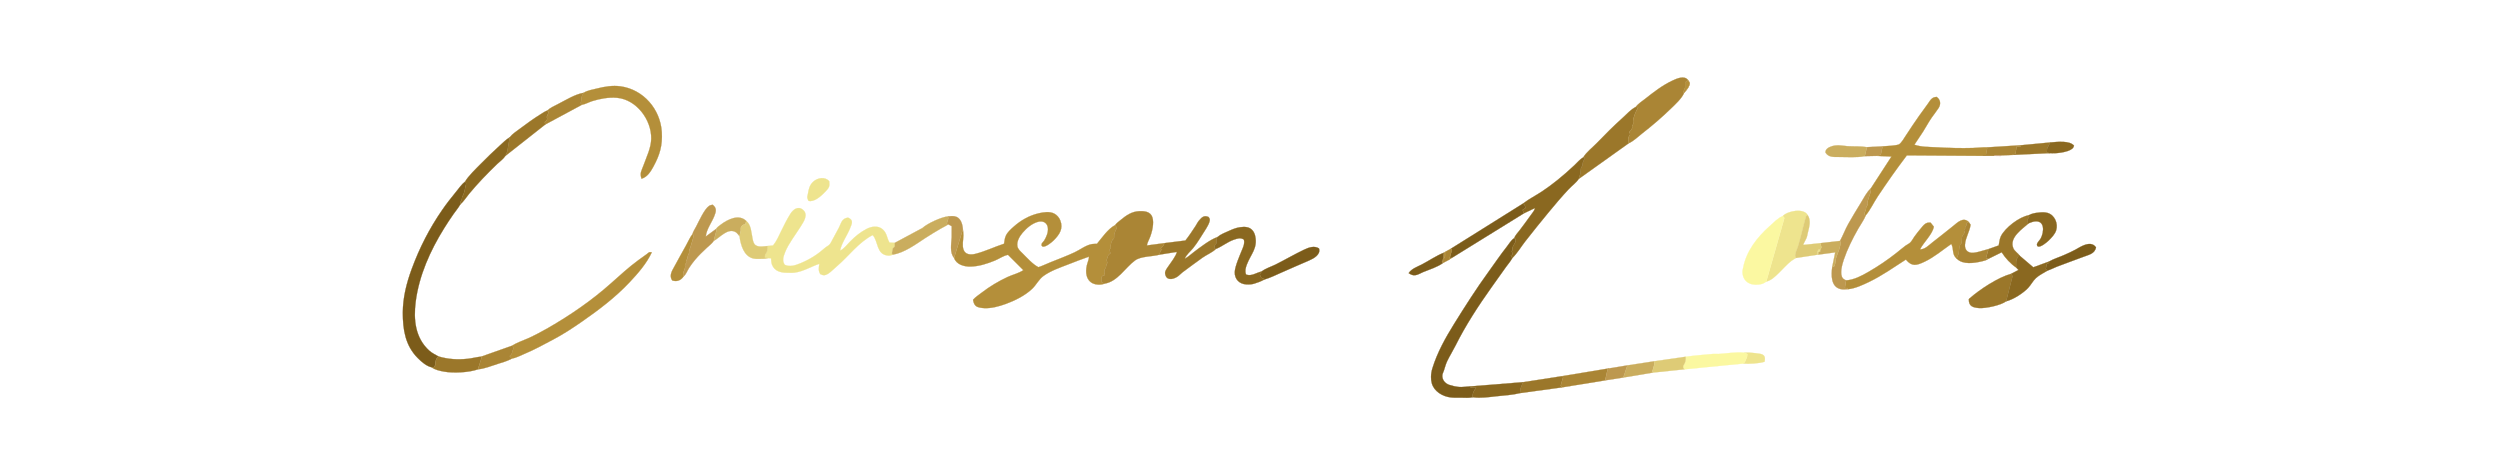
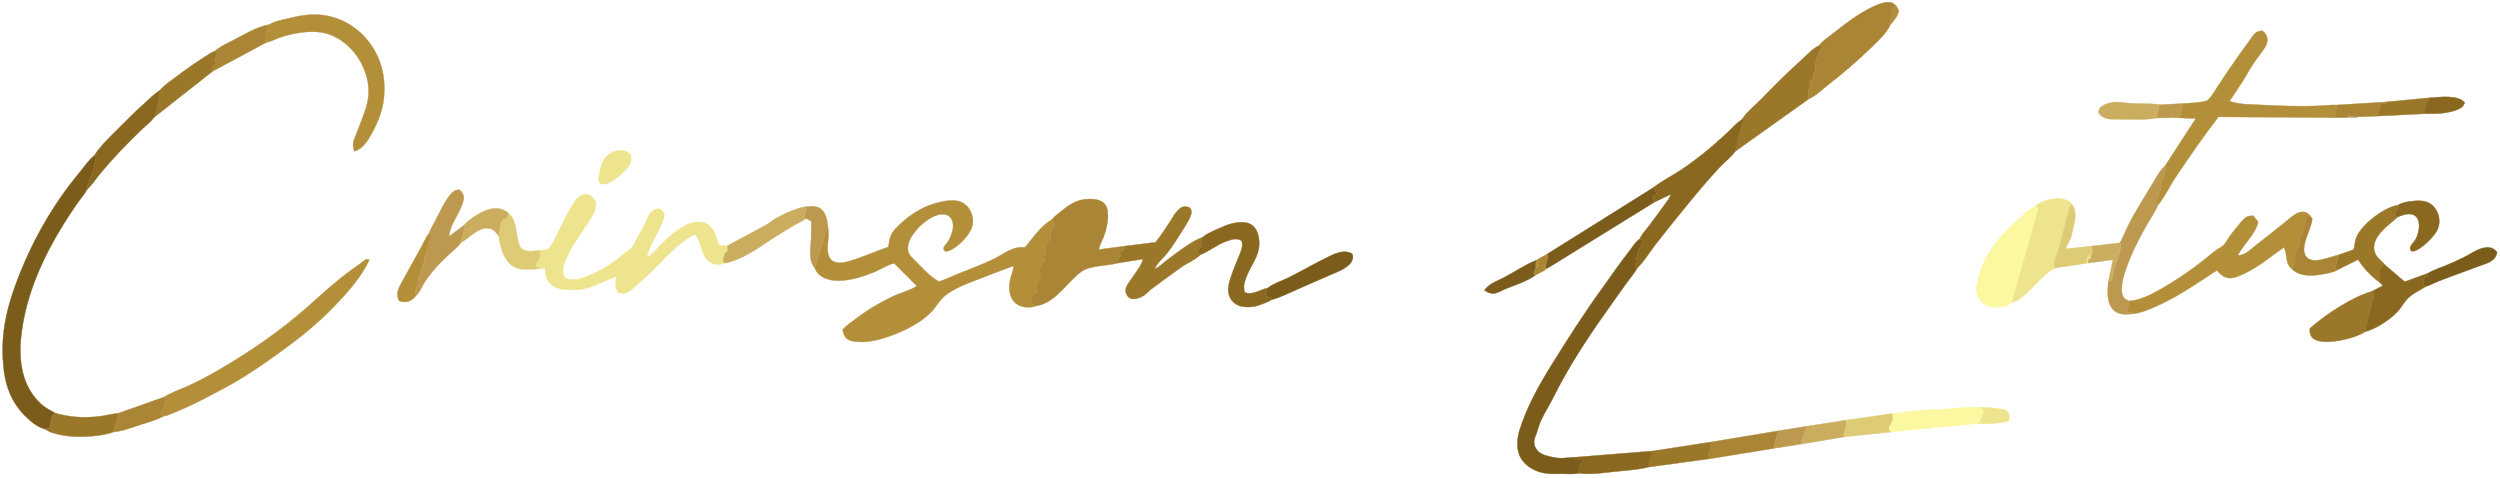
- <svg xmlns="http://www.w3.org/2000/svg" viewBox="0 0 2531 474" width="2531" height="474">
+ <svg xmlns="http://www.w3.org/2000/svg" viewBox="406 77 1718 328" width="1718" height="328">
  <path d="M1708.91 80.98C1709.29 81.58 1709.67 82.17 1710.05 82.77C1710.27 83.18 1710.49 83.59 1710.71 84C1710.71 84.33 1710.71 84.67 1710.72 85C1710.47 85.67 1710.23 86.33 1709.98 87C1709.64 87.68 1709.29 88.36 1708.95 89.04C1708.67 89.4 1708.4 89.75 1708.13 90.11C1707.71 90.68 1707.29 91.26 1706.87 91.84C1706.56 92.2 1706.24 92.56 1705.93 92.92C1705.61 93.31 1705.29 93.69 1704.97 94.08C1704.64 93.89 1704.32 93.69 1704 93.5C1704.67 91.83 1705.33 90.17 1706 88.5C1706 86.83 1706 85.17 1706 83.5C1706.97 82.66 1707.94 81.82 1708.91 80.98ZM589.05 106.12C588.62 105.58 588.18 105.04 587.75 104.5C588.9 102.14 588.33 99.28 589.29 96.75C589.64 95.82 590.48 94.79 590.93 93.95C594.64 91.48 599.86 90.77 604.23 89.65C612.08 87.65 620.15 86.29 628.3 87.42C651.4 90.6 668.54 110.63 669.97 133.5C670.83 147.28 667.96 156.9 661.4 168.87C658.61 173.95 655.27 179.25 649.5 180.95C647.44 174.9 649.6 172.78 651.59 167.18C654.67 158.53 659.11 149.85 659.31 140.5C659.73 121.42 644.4 100.65 624.5 98.99C616.28 98.31 607.58 99.88 599.73 102.31C596.09 103.44 592.78 105.45 589.05 106.12ZM2012 149.17C2011.5 151.78 2011 154.39 2010.5 157C2009.5 157 2008.5 157 2007.5 157C2007.33 157.27 2007.17 157.54 2007 157.81C1981.5 157.64 1956 157.47 1930.5 157.3C1920.21 170.77 1910.58 184.6 1901.16 198.69C1897 204.9 1893.73 212.17 1889 217.88C1887.32 217.16 1887.77 217.54 1887.5 215.95C1887.9 214.74 1888.65 213.53 1888.99 212.33C1889.23 211.49 1889.11 210.56 1889.4 209.75C1889.71 208.86 1890.48 208.35 1890.67 207.4C1890.81 206.76 1890.37 206.14 1890.44 205.5C1890.59 204.26 1891.17 202.86 1891.47 201.65C1892.08 199.11 1893.96 194.92 1894.2 192.52C1894.26 191.97 1893.91 191.45 1893.91 190.89C1900.91 180.1 1907.92 169.3 1914.93 158.5C1909.93 158.28 1904.94 158.06 1899.95 157.83C1901.35 157.39 1902.75 156.94 1904.14 156.5C1904.74 153.72 1905.33 150.94 1905.92 148.16C1909.12 147.96 1920.26 147.43 1922.56 146.15C1924.9 144.86 1928.03 139.45 1929.57 137.09C1933.89 130.44 1938.32 123.82 1942.88 117.33C1945.74 113.24 1948.65 109.21 1951.66 105.21C1953.06 103.35 1954.22 101.04 1956.1 99.6C1957.54 98.49 1958.79 98.36 1960.5 98.06C1964.47 100.47 1965.21 105.3 1962.69 109.25C1960.52 112.65 1957.89 115.81 1955.59 119.13C1952.42 123.7 1949.86 128.66 1946.87 133.34C1944.02 137.77 1941.01 142.08 1938.13 146.5C1945.18 148.98 1953.08 148.71 1960.5 149.13C1972.8 149.83 1985.16 150.17 1997.5 149.82C2002.36 149.68 2007.14 148.95 2012 149.17ZM1128.92 227.9C1129.53 228.77 1130.14 229.63 1130.75 230.5C1129.75 232.76 1128.53 235.09 1128.05 237.53C1127.81 238.74 1128.19 240.22 1127.77 241.36C1127.49 242.11 1126.71 242.16 1126.31 242.8C1125.43 244.22 1124.54 247.04 1124.38 248.7C1124.31 249.34 1124.72 249.92 1124.61 250.55C1124.42 251.59 1123.38 252.11 1123.44 253.25C1123.48 254.14 1124.05 255.61 1124.25 256.5C1122.03 257.97 1121.67 258.88 1120.97 261.41C1120.77 262.12 1120.36 262.54 1120.39 263.3C1120.44 264.44 1121.17 265.02 1121 266.31C1120.93 266.83 1120.44 267.2 1120.27 267.69C1119.87 268.8 1119.92 269.98 1119.49 271.08C1119.23 271.72 1118.59 272.07 1118.36 272.75C1117.7 274.73 1118.07 276.61 1118.63 278.5C1113.91 279.46 1115.47 281.22 1115 285.5C1116.06 286.06 1117.12 286.61 1118.18 287.17C1116.17 288.05 1113.89 288.26 1111.5 288.12C1109.74 288.02 1108.14 287.71 1106.55 286.97C1099.4 283.62 1098.81 275.63 1100.3 268.74C1100.97 265.65 1102.45 262.91 1102.5 259.8C1095.37 262.22 1088.31 265.03 1081.29 267.75C1072.84 271.03 1064.19 273.92 1056.7 279.18C1051.65 282.73 1049.31 288.28 1044.92 292.44C1037.68 299.3 1027.56 304.31 1018.26 307.7C1011.66 310.11 1003.54 312.34 996.5 311.94C993.85 311.79 989.89 311.44 987.85 309.64C986.03 308.04 985.55 305.72 985.11 303.5C987.58 300.66 990.83 298.63 993.8 296.33C1001.86 290.11 1010.74 284.78 1019.96 280.48C1025.13 278.06 1031.42 276.69 1036.05 273.5C1030.87 268.33 1025.68 263.15 1020.5 257.98C1015.77 258.85 1011.76 261.92 1007.28 263.76C999.34 267.01 991.16 269.66 982.5 269.87C975.99 270.02 968.17 267.8 965.91 261.09C968.89 251.42 971.87 241.75 974.85 232.08C975.08 234.21 975.39 236.34 975.34 238.5C975.22 243.09 973.86 248.55 975.54 252.97C977.47 258.06 983.07 258.13 987.49 257.01C997.53 254.48 1006.69 249.95 1016.5 246.76C1016.94 244.03 1017.14 241.34 1018.29 238.76C1019.93 235.08 1023.18 232.24 1026.13 229.6C1033.42 223.09 1041.93 218.19 1051.5 215.97C1056.35 214.85 1062.64 213.83 1067.27 216.23C1070.1 217.71 1072.24 220.21 1073.42 223.16C1076.73 231.47 1072.54 237.52 1066.8 243.31C1064.78 245.35 1058.72 250.31 1055.74 249.64C1055.14 249.51 1054.92 248.95 1054.5 248.6C1054.61 248.07 1054.37 247.49 1054.54 246.98C1054.93 245.84 1056.42 244.67 1057.09 243.61C1059.39 239.94 1061.48 234.95 1060.86 230.54C1060.12 225.32 1055.82 223.28 1051.05 224.51C1044.84 226.12 1039.28 230.91 1035.21 235.72C1032.13 239.36 1029.08 244.51 1030.04 249.46C1030.6 252.33 1033.12 254.45 1035.1 256.39C1039.75 260.98 1045.55 267.63 1051.31 270.5C1055.37 269.16 1059.25 267.27 1063.21 265.66C1071.49 262.3 1079.84 259.25 1087.95 255.45C1093.51 252.86 1099.42 248.11 1105.54 247.11C1107.15 246.84 1108.88 246.95 1110.5 246.9C1115.8 240.56 1121.55 231.86 1128.92 227.9ZM1993.2 224.79C1992.63 225.09 1991.65 225.28 1991.25 225.83C1990.73 226.55 1990.97 227.5 1990.67 228.28C1990.36 229.07 1989.63 229.68 1989.45 230.5C1989.37 230.87 1989.71 231.03 1989.53 231.42C1989.3 231.95 1988.52 232.19 1988.41 232.73C1988.21 233.68 1989.02 234.39 1988.81 235.39C1988.49 236.93 1986.75 238.06 1986.38 239.75C1985.91 241.83 1986.46 244.36 1985.69 246.36C1985.42 247.07 1984.64 247.14 1984.38 247.8C1983.43 250.15 1983.44 254 1982.94 256.47C1982.54 258.44 1981.44 259.73 1981.11 261.93C1975.78 257.67 1978.35 252.18 1975.5 246.96C1966.73 253.05 1958.16 260.38 1948.48 264.95C1940.42 268.75 1935.69 270.28 1929.5 262.79C1917.12 270.73 1905.34 279.13 1892.01 285.52C1885.46 288.65 1878.28 292.04 1871 292.77C1870.83 292.38 1870.67 291.98 1870.5 291.58C1869.58 291.56 1868.65 291.53 1867.73 291.5C1868.14 288.96 1868.55 286.42 1868.96 283.88C1877.15 283.28 1884.69 279.26 1891.7 275.21C1901.48 269.57 1910.86 263.24 1919.73 256.25C1922.9 253.75 1925.98 251.09 1929.22 248.69C1930.74 247.57 1932.67 246.82 1934.01 245.48C1935.61 243.87 1936.78 241.51 1938.09 239.64C1940.26 236.52 1942.7 233.61 1945.13 230.69C1946.75 228.74 1948.54 226.37 1951.09 225.6C1952.25 225.25 1953.3 225.36 1954.5 225.33C1955.6 226.72 1956.71 228.11 1957.81 229.5C1956.39 237.35 1947.6 245.07 1943.8 252.5C1948.9 252.41 1952.27 248.66 1956.13 245.62C1963.21 240.04 1970.33 234.54 1977.32 228.85C1981.72 225.27 1987.61 219.29 1993.2 224.79ZM700.97 237.14C701.43 237.59 701.88 238.05 702.33 238.5C701.47 242.51 700.05 246.48 698.94 250.42C698.58 251.67 697.85 252.79 697.62 254.1C697.49 254.84 697.83 255.57 697.64 256.3C697.46 257.01 696.85 257.43 696.62 258.1C696.16 259.39 696.22 260.89 695.65 262.25C695.33 263.01 694.71 263.71 694.53 264.52C694.39 265.13 694.8 265.74 694.59 266.4C694.39 267.06 693.7 267.21 693.53 267.79C693.29 268.58 693.73 269.47 693.63 270.29C693.21 273.74 690.49 276.66 691.98 279.97C689.26 283.91 685.05 285.56 680.5 283.86C677.37 279.09 680.11 274.53 682.6 270.11C686.57 263.04 690.3 255.83 694.35 248.82C696.6 244.94 698.24 240.7 700.97 237.14ZM1469.95 253C1469.77 253.68 1469.6 254.35 1469.42 255.03C1469.6 254.35 1469.77 253.68 1469.95 253ZM518.03 363.12C517.36 362.25 516.68 361.37 516 360.5C517.84 358.78 518.41 357.97 518.75 355.5C519.88 353.22 520.11 352.11 518.83 349.85C522.08 347.35 530.06 344.55 534.23 342.69C541.37 339.5 548.52 335.7 555.3 331.79C577.66 318.87 599.11 304.16 618.41 286.95C627.43 278.92 636.34 270.72 646.07 263.55C648.95 261.42 651.83 259.34 654.76 257.29C655.58 256.71 656.77 255.41 657.78 255.26C658.47 255.15 659.16 255.52 659.86 255.5C654.59 266.84 645.84 276.79 637.34 285.82C622.96 301.1 606.31 313.68 589.14 325.61C579.81 332.09 570.24 338.38 560.19 343.68C550.48 348.8 540.94 354.12 530.77 358.34C526.6 360.07 522.47 362.35 518.03 363.12ZM1463.08 255C1463.06 256.5 1463.03 258 1463 259.5C1462.67 260.17 1462.33 260.83 1462 261.5C1461.65 261.68 1461.29 261.85 1460.94 262.03C1461.16 259.99 1461.37 257.95 1461.59 255.91C1462.09 255.61 1462.59 255.31 1463.08 255ZM1469.13 256C1468.91 256.74 1468.7 257.48 1468.48 258.22C1468.7 257.48 1468.91 256.74 1469.13 256ZM1468.07 260C1468.11 260.39 1468.14 260.78 1468.17 261.17C1468.19 261.48 1468.22 261.79 1468.24 262.09C1467.84 262.39 1467.44 262.69 1467.03 262.99C1467.02 262.16 1467.01 261.33 1467 260.5C1467.36 260.33 1467.72 260.17 1468.07 260ZM1460.94 262.03C1460.96 262.85 1460.98 263.68 1461 264.5C1460.59 264.67 1460.18 264.83 1459.77 265C1460.16 264.01 1460.55 263.02 1460.94 262.03Z" fill="#b48f3a" fill-rule="evenodd" stroke="#b48f3a" stroke-width="0.25" stroke-linejoin="round" />
  <path d="M470.93 183.81C471.12 184.17 471.6 184.34 471.74 184.73C472.21 186.12 471.51 187.33 471.26 188.65C470.74 191.5 470.27 194.1 469.27 196.81C468.92 197.77 468.18 198.6 467.87 199.56C467.61 200.37 467.74 201.41 467.44 202.16C466.37 204.77 465.8 203.4 466 206.95C464.06 210.39 461.43 213.44 459.15 216.69C455.85 221.39 452.65 226.25 449.62 231.13C435.52 253.83 424.26 278.86 420.83 305.49C418.53 323.44 420.3 342.04 434.54 354.95C437.32 357.48 440.65 358.93 443.84 360.81C441.19 363.24 440.7 365.98 440.74 369.5C440.33 370.18 439.91 370.87 439.5 371.55C438.69 371.65 437.87 371.75 437.06 371.85C431.83 370.79 426.72 366.29 422.98 362.54C410.29 349.82 407.8 333.75 407.82 316.5C407.85 301.3 411.59 286.54 416.82 272.35C424.7 250.91 434.82 231.12 447.84 212.32C452.18 206.05 456.85 200.11 461.68 194.22C464.56 190.7 467.34 186.57 470.93 183.81ZM1542 206.02C1542.5 206.51 1543 207.01 1543.5 207.5C1543.83 208.5 1544.17 209.5 1544.5 210.5C1543.5 211.17 1542.5 211.83 1541.5 212.5C1541.9 213.68 1542.3 214.85 1542.7 216.03C1518.44 231.04 1494.18 246.04 1469.92 261.05C1469.34 261.09 1468.75 261.13 1468.17 261.17C1468.14 260.78 1468.11 260.39 1468.07 260C1468.21 259.41 1468.34 258.81 1468.48 258.22C1468.7 257.48 1468.91 256.74 1469.13 256C1469.23 255.68 1469.32 255.35 1469.42 255.03C1469.6 254.35 1469.77 253.68 1469.95 253C1469.63 252.58 1469.31 252.15 1468.99 251.73C1493.33 236.49 1517.66 221.25 1542 206.02ZM1532.92 241.15C1534.57 241.98 1534.16 241.76 1534.5 243.5C1534.04 246.81 1531.77 248.06 1531.13 251.5C1531.06 251.84 1531.43 252.15 1531.4 252.5C1531.35 253.24 1530.55 253.76 1530.5 254.5C1530.46 255.28 1531.72 256.76 1531.4 257.44C1531.1 258.1 1530.13 258.15 1529.5 258.5C1530.01 259.43 1530.53 260.35 1531.04 261.28C1529.34 264.5 1526.86 267.29 1524.71 270.23C1519.78 276.99 1514.98 283.86 1510.14 290.68C1496.7 309.61 1483.87 329.2 1473.49 350C1470.86 355.28 1467.66 360.3 1465.11 365.62C1463.64 368.69 1462.84 372.08 1461.75 375.29C1461.28 376.67 1460.43 378.17 1460.27 379.64C1459.73 384.62 1463.17 388.38 1467.64 389.8C1470.47 390.69 1473.6 391.4 1476.55 391.73C1480.39 392.16 1484.18 391.3 1488 391.22C1488.31 391.45 1488.37 391.96 1488.72 392.14C1490.29 392.91 1492.77 392.38 1494.5 392.5C1491.97 395.81 1490.67 397.85 1490.99 402.17C1487.35 403.03 1483.26 402.64 1479.5 402.61C1475.89 402.58 1472.08 402.78 1468.5 402.33C1460.42 401.34 1451.76 396.23 1449.55 387.95C1448.99 385.86 1448.74 383.66 1448.78 381.5C1448.82 378.51 1449.35 375.5 1450.23 372.65C1455.16 356.75 1463.5 341.81 1472.26 327.74C1483.34 309.94 1494.55 292.3 1506.89 275.33C1513.06 266.86 1518.88 258.09 1525.41 249.88C1527.71 246.99 1529.87 243.05 1532.92 241.15ZM2073 273.92C2072.39 273.45 2071.78 272.97 2071.17 272.5C2071.43 270.83 2071.7 269.17 2071.96 267.5C2072.81 267.03 2073.65 266.57 2074.5 266.1C2074.5 265.65 2074.5 265.21 2074.5 264.76C2079.37 261.9 2085.19 260.29 2090.4 257.89C2094.01 256.22 2097.77 254.66 2101.25 252.71C2104.04 251.15 2106.74 249.44 2109.73 248.27C2114.33 246.46 2119.09 246.06 2122.03 250.5C2120.59 256.95 2114.96 257.82 2109.48 259.92C2100.51 263.35 2091.43 266.46 2082.49 269.95C2079.29 271.2 2076.27 272.86 2073 273.92ZM1280 283C1279.83 282.53 1279.67 282.06 1279.5 281.58C1279.14 281.5 1278.79 281.79 1278.42 281.78C1276.43 281.74 1275.84 278.89 1275.5 277.5C1276.11 276.61 1276.73 275.73 1277.34 274.84C1280.65 271.98 1287.14 269.91 1291.32 267.84C1301.06 263 1310.45 257.44 1320.28 252.77C1325.03 250.51 1330.61 248.49 1335.34 251.5C1337.37 257.63 1330.15 261.63 1325.27 263.75C1315.75 267.89 1306.17 271.96 1296.7 276.21C1291.31 278.62 1285.66 281.37 1280 283ZM1461.59 255.91C1461.37 257.95 1461.16 259.99 1460.94 262.03C1460.55 263.02 1460.16 264.01 1459.77 265C1460.17 265.4 1460.56 265.8 1460.96 266.2C1455.2 270.42 1447.45 272.75 1440.84 275.44C1438.22 276.51 1435.33 278.44 1432.46 278.66C1429.93 278.86 1428.17 277.83 1426.13 276.5C1429.13 272.02 1434.6 270.21 1439.3 267.81C1446.39 264.18 1454.37 258.68 1461.59 255.91Z" fill="#7c5c1a" fill-rule="evenodd" stroke="#7c5c1a" stroke-width="0.25" stroke-linejoin="round" />
  <path d="M1656.07 108.3C1656.88 108.39 1657.69 108.48 1658.5 108.57C1656.11 112.95 1653.79 117.77 1653.3 122.86C1653.22 123.69 1653.62 124.48 1653.49 125.27C1653.34 126.19 1652.52 126.94 1652.31 127.85C1652.17 128.45 1652.52 129.01 1652.42 129.5C1652.07 131.15 1650.7 132.38 1649.57 133.5C1651.2 137.43 1649.49 136.07 1648.67 139.51C1648.24 141.34 1648.68 143.25 1648.95 145.02C1632.04 157.08 1615.14 169.13 1598.24 181.19C1598.64 179.29 1599.63 177.36 1600.06 175.39C1600.38 173.86 1600.12 172.28 1600.45 170.77C1600.71 169.56 1601.72 168.57 1602.06 167.39C1602.31 166.52 1602.18 165.63 1602.41 164.77C1602.84 163.11 1603.82 161.5 1604.5 159.94C1604 159.69 1603.51 159.44 1603.01 159.2C1605.92 154.18 1612.32 149.28 1616.48 144.98C1624.99 136.18 1633.64 127.45 1642.77 119.3C1646.84 115.67 1651.19 110.56 1656.07 108.3ZM553.99 111.95C554.48 112.46 554.97 112.98 555.47 113.5C554.81 115.14 554.16 116.79 553.5 118.43C554.56 120.52 553.51 122.47 551.5 123.57C551.67 124.4 551.83 125.23 552 126.06C538.53 136.67 525.07 147.28 511.6 157.89C512.25 156.43 512.89 154.96 513.54 153.5C514.37 148.67 515.2 143.84 516.03 139.02C518.72 135.5 523.08 132.8 526.63 130.11C533.34 125.05 540.12 120.18 547.24 115.72C549.45 114.34 551.56 112.84 553.99 111.95ZM2076 144.18C2075.5 144.92 2075 145.66 2074.5 146.4C2073.83 147.77 2073.15 149.13 2072.48 150.5C2072.4 151.83 2072.31 153.17 2072.23 154.5C2073.29 154.68 2074.34 154.86 2075.39 155.03C2062.62 155.65 2049.85 156.27 2037.08 156.88C2038.23 156.42 2039.38 155.96 2040.53 155.5C2040.87 153.17 2041.22 150.83 2041.57 148.5C2042.88 148.46 2044.19 148.43 2045.5 148.39C2045.67 147.94 2045.83 147.49 2046 147.04C2056 146.09 2066 145.14 2076 144.18ZM2053.95 217.91C2054.12 218.44 2054.29 218.97 2054.46 219.5C2053.78 220.5 2053.11 221.5 2052.43 222.5C2052.44 223.5 2052.45 224.5 2052.46 225.5C2052.94 225.67 2053.42 225.84 2053.9 226.01C2047.38 231.84 2033.84 240.49 2038.25 251.27C2039.51 254.33 2043.1 256.35 2044.95 259.06C2044.47 259.1 2043.98 259.15 2043.5 259.2C2043.01 260.45 2041.92 261.57 2041.54 262.8C2040.81 265.18 2041.32 268.4 2041.16 270.85C2035.48 267.03 2030.17 261.18 2026.5 255.4C2022.01 257.62 2017.51 259.84 2013.02 262.06C2012.19 261.87 2011.37 261.69 2010.54 261.5C2011.41 258.38 2012.28 255.26 2013.15 252.15C2016.59 250.93 2020.04 249.72 2023.48 248.5C2024.23 245.39 2024.25 242.19 2025.69 239.23C2029.95 230.49 2044.43 219.48 2053.95 217.91ZM1232.43 240.06C1232.11 240.87 1231.78 241.69 1231.46 242.5C1231.45 243.83 1231.44 245.17 1231.43 246.5C1229.7 248.31 1229.53 248.98 1229.43 251.5C1229.95 251.68 1230.46 251.85 1230.98 252.03C1227.33 255.66 1221.63 257.84 1217.35 260.91C1210.6 265.77 1203.85 270.68 1197.2 275.68C1195.33 277.09 1193.82 278.96 1191.83 280.21C1187.2 283.13 1180.58 284.28 1179.56 276.96C1179.21 274.47 1181.23 271.98 1182.53 270.04C1185.09 266.19 1190.69 259.28 1191.5 255C1185.67 255.93 1179.83 256.87 1174 257.8C1174.45 255.38 1174.46 253.89 1176.53 252.5C1175.87 252.17 1175.22 251.83 1174.57 251.5C1177.09 250.06 1177.84 248.74 1179 246.12C1186.03 245.25 1193.06 244.37 1200.09 243.5C1203.82 238.88 1207.08 233.78 1210.36 228.83C1211.59 226.98 1212.41 225.03 1213.86 223.33C1216.74 219.94 1218.94 217.66 1223.5 219.66C1223.93 220.39 1224.5 220.82 1224.71 221.68C1225.41 224.71 1221.55 230.73 1219.9 233.29C1215.96 239.37 1212.4 245.66 1207.82 251.3C1205.15 254.57 1200.72 258.09 1199.5 261.96C1202.67 260.28 1205.27 257.8 1208.14 255.61C1214.36 250.84 1225.27 242.43 1232.43 240.06ZM2036.16 277.17C2036.61 277.98 2037.05 278.79 2037.5 279.6C2035.33 288.08 2033.17 296.56 2031 305.04C2025.81 309.1 2010.11 312.4 2003.5 311.88C1997.29 311.38 1993 309.96 1993.27 303C1993.51 302.71 1993.74 302.41 1993.98 302.12C2004.45 292.91 2022.75 280.86 2036.16 277.17ZM443.84 360.81C453.61 363.77 463.33 364.29 473.5 363.23C478.11 362.75 482.59 361.45 487.16 361.04C487.25 361.52 487.34 362.01 487.43 362.5C486.24 366.3 485.05 370.11 483.85 373.91C474.86 377.19 458.81 377.92 449.46 376.2C445.36 375.45 440.25 374.43 437.06 371.85C437.87 371.75 438.69 371.65 439.5 371.55C439.91 370.87 440.33 370.18 440.74 369.5C440.7 365.98 441.19 363.24 443.84 360.81ZM1580.92 380.89C1581.47 381.1 1582.02 381.3 1582.57 381.5C1581.72 384.5 1580.87 387.5 1580.02 390.5C1580.44 391.07 1580.87 391.63 1581.29 392.2C1567.16 394.13 1553.02 396.05 1538.89 397.98C1539.03 396.49 1539.18 394.99 1539.32 393.5C1540.16 391.31 1541 389.11 1541.84 386.92C1554.86 384.91 1567.89 382.9 1580.92 380.89Z" fill="#9b772a" fill-rule="evenodd" stroke="#9b772a" stroke-width="0.25" stroke-linejoin="round" />
  <path d="M1708.91 80.98C1707.94 81.82 1706.97 82.66 1706 83.5C1706 85.17 1706 86.83 1706 88.5C1705.33 90.17 1704.67 91.83 1704 93.5C1704.32 93.69 1704.64 93.89 1704.97 94.08C1702.68 99.67 1695.91 105.77 1691.52 110.03C1682.39 118.91 1672.63 127.26 1662.58 135.07C1658.32 138.39 1653.88 142.88 1648.95 145.02C1648.68 143.25 1648.24 141.34 1648.67 139.51C1649.49 136.07 1651.2 137.43 1649.57 133.5C1650.7 132.38 1652.07 131.15 1652.42 129.5C1652.52 129.01 1652.17 128.45 1652.31 127.85C1652.52 126.94 1653.34 126.19 1653.49 125.27C1653.62 124.48 1653.22 123.69 1653.3 122.86C1653.79 117.77 1656.11 112.95 1658.5 108.57C1657.69 108.48 1656.88 108.39 1656.07 108.3C1658.4 105 1662.36 102.6 1665.57 100.06C1674.06 93.31 1683.27 86.22 1693.14 81.61C1697.78 79.44 1705.19 76.14 1708.91 80.98ZM590.93 93.95C590.48 94.79 589.64 95.82 589.29 96.75C588.33 99.28 588.9 102.14 587.75 104.5C588.18 105.04 588.62 105.58 589.05 106.12C576.7 112.77 564.35 119.41 552 126.06C551.83 125.23 551.67 124.4 551.5 123.57C553.51 122.47 554.56 120.52 553.5 118.43C554.16 116.79 554.81 115.14 555.47 113.5C554.97 112.98 554.48 112.46 553.99 111.95C556.97 109.13 561.2 107.27 564.89 105.38C572.77 101.35 582.18 95.4 590.93 93.95ZM2046 147.04C2045.83 147.49 2045.67 147.94 2045.5 148.39C2044.19 148.43 2042.88 148.46 2041.57 148.5C2041.22 150.83 2040.87 153.17 2040.53 155.5C2039.38 155.96 2038.23 156.42 2037.08 156.88C2033.39 157.04 2029.69 157.19 2026 157.35C2023.83 157.29 2021.67 157.24 2019.5 157.19C2019.33 157.4 2019.17 157.6 2019 157.81C2015 157.81 2011 157.81 2007 157.81C2007.17 157.54 2007.33 157.27 2007.5 157C2008.5 157 2009.5 157 2010.5 157C2011 154.39 2011.5 151.78 2012 149.17C2023.33 148.46 2034.67 147.75 2046 147.04ZM1179 246.12C1177.84 248.74 1177.09 250.06 1174.57 251.5C1175.22 251.83 1175.87 252.17 1176.53 252.5C1174.46 253.89 1174.45 255.38 1174 257.8C1166.67 259.88 1155.24 259.22 1149.17 263.63C1139.15 270.92 1131.42 285.18 1118.18 287.17C1117.12 286.61 1116.06 286.06 1115 285.5C1115.47 281.22 1113.91 279.46 1118.63 278.5C1118.07 276.61 1117.7 274.73 1118.36 272.75C1118.59 272.07 1119.23 271.72 1119.49 271.08C1119.92 269.98 1119.87 268.8 1120.27 267.69C1120.44 267.2 1120.93 266.83 1121 266.31C1121.17 265.02 1120.44 264.44 1120.39 263.3C1120.36 262.54 1120.77 262.12 1120.97 261.41C1121.67 258.88 1122.03 257.97 1124.25 256.5C1124.05 255.61 1123.48 254.14 1123.44 253.25C1123.38 252.11 1124.42 251.59 1124.61 250.55C1124.72 249.92 1124.31 249.34 1124.38 248.7C1124.54 247.04 1125.43 244.22 1126.31 242.8C1126.71 242.16 1127.49 242.11 1127.77 241.36C1128.19 240.22 1127.81 238.74 1128.05 237.53C1128.53 235.09 1129.75 232.76 1130.75 230.5C1130.14 229.63 1129.53 228.77 1128.92 227.9C1130.42 225.9 1132.36 224.48 1134.32 222.88C1140.17 218.11 1145.67 214.1 1153.5 213.8C1158.62 213.6 1164.64 214.16 1166.6 219.82C1168.67 225.78 1166.26 235.57 1163.78 241.28C1162.69 243.8 1161.57 245.79 1161.1 248.5C1167.07 247.71 1173.03 246.92 1179 246.12ZM1993.2 224.79C1993.81 225.69 1994.42 226.6 1995.03 227.5C1994.08 234.39 1989.87 240.61 1989.34 247.55C1988.93 252.94 1992.1 256.22 1997.5 255.97C1999.45 255.88 2001.57 255.3 2003.47 254.88C2006.75 254.16 2009.89 252.87 2013.15 252.15C2012.28 255.26 2011.41 258.38 2010.54 261.5C2011.37 261.69 2012.19 261.87 2013.02 262.06C2010.99 263.54 2008.71 264.04 2006.17 264.63C1998.51 266.38 1987.22 268.18 1981.11 261.93C1981.44 259.73 1982.54 258.44 1982.94 256.47C1983.44 254 1983.43 250.15 1984.38 247.8C1984.64 247.14 1985.42 247.07 1985.69 246.36C1986.46 244.36 1985.91 241.83 1986.38 239.75C1986.75 238.06 1988.49 236.93 1988.81 235.39C1989.02 234.39 1988.21 233.68 1988.41 232.73C1988.52 232.19 1989.3 231.95 1989.53 231.42C1989.71 231.03 1989.37 230.87 1989.45 230.5C1989.63 229.68 1990.36 229.07 1990.67 228.28C1990.97 227.5 1990.73 226.55 1991.25 225.83C1991.65 225.28 1992.63 225.09 1993.2 224.79ZM1468.99 251.73C1469.31 252.15 1469.63 252.58 1469.95 253C1469.77 253.68 1469.6 254.35 1469.42 255.03C1469.32 255.35 1469.23 255.68 1469.13 256C1468.91 256.74 1468.7 257.48 1468.48 258.22C1468.34 258.81 1468.21 259.41 1468.07 260C1467.72 260.17 1467.36 260.33 1467 260.5C1467.01 261.33 1467.02 262.16 1467.03 262.99C1465.01 264.06 1462.98 265.13 1460.96 266.2C1460.56 265.8 1460.17 265.4 1459.77 265C1460.18 264.83 1460.59 264.67 1461 264.5C1460.98 263.68 1460.96 262.85 1460.94 262.03C1461.29 261.85 1461.65 261.68 1462 261.5C1462.33 260.83 1462.67 260.17 1463 259.5C1463.03 258 1463.06 256.5 1463.08 255C1465.05 253.91 1467.02 252.82 1468.99 251.73ZM1468.17 261.17C1468.75 261.13 1469.34 261.09 1469.92 261.05C1469.36 261.39 1468.8 261.74 1468.24 262.09C1468.22 261.79 1468.19 261.48 1468.17 261.17ZM1993.98 302.12C1993.74 302.41 1993.51 302.71 1993.27 303C1993.51 302.71 1993.74 302.41 1993.98 302.12ZM518.83 349.85C520.11 352.11 519.88 353.22 518.75 355.5C518.41 357.97 517.84 358.78 516 360.5C516.68 361.37 517.36 362.25 518.03 363.12C513.75 365.55 508.59 366.95 503.83 368.44C497.19 370.52 490.83 373.25 483.85 373.91C485.05 370.11 486.24 366.3 487.43 362.5C487.34 362.01 487.25 361.52 487.16 361.04C497.72 357.31 508.28 353.58 518.83 349.85ZM1629 372.94C1628.5 373.29 1628 373.65 1627.5 374C1626.68 377.7 1625.86 381.4 1625.04 385.09C1610.46 387.46 1595.87 389.83 1581.29 392.2C1580.87 391.63 1580.44 391.07 1580.02 390.5C1580.87 387.5 1581.72 384.5 1582.57 381.5C1582.02 381.3 1581.47 381.1 1580.92 380.89C1596.94 378.24 1612.97 375.59 1629 372.94Z" fill="#aa8535" fill-rule="evenodd" stroke="#aa8535" stroke-width="0.25" stroke-linejoin="round" />
  <path d="M516.03 139.02C515.2 143.84 514.37 148.67 513.54 153.5C512.89 154.96 512.25 156.43 511.6 157.89C509.73 160.91 506.07 163.39 503.44 165.94C498.36 170.84 493.34 175.85 488.47 180.97C483.77 185.91 479.23 191.07 474.86 196.31C471.97 199.78 469.37 204.05 466 206.95C465.8 203.4 466.37 204.77 467.44 202.16C467.74 201.41 467.61 200.37 467.87 199.56C468.18 198.6 468.92 197.77 469.27 196.81C470.27 194.1 470.74 191.5 471.26 188.65C471.51 187.33 472.21 186.12 471.74 184.73C471.6 184.34 471.12 184.17 470.93 183.81C473.64 178.75 482.25 170.4 486.57 166.05C492.9 159.68 499.24 153.42 505.92 147.42C509.16 144.51 512.29 141.23 516.03 139.02ZM2076 144.18C2082.46 143.69 2095.35 142.04 2099.76 147.5C2099.26 148.72 2099.05 149.58 2097.97 150.49C2093.4 154.34 2080.95 155.6 2075.39 155.03C2074.34 154.86 2073.29 154.68 2072.23 154.5C2072.31 153.17 2072.4 151.83 2072.48 150.5C2073.15 149.13 2073.83 147.77 2074.5 146.4C2075 145.66 2075.5 144.92 2076 144.18ZM1603.01 159.2C1603.51 159.44 1604 159.69 1604.5 159.94C1603.82 161.5 1602.84 163.11 1602.41 164.77C1602.18 165.63 1602.31 166.52 1602.06 167.39C1601.72 168.57 1600.71 169.56 1600.45 170.77C1600.12 172.28 1600.38 173.86 1600.06 175.39C1599.63 177.36 1598.64 179.29 1598.24 181.19C1595.67 185.1 1591.32 188.12 1588.09 191.59C1581.16 199.02 1574.53 206.77 1568.08 214.63C1559.96 224.52 1551.87 234.44 1544.02 244.55C1539.78 250 1536 256.5 1531.04 261.28C1530.53 260.35 1530.01 259.43 1529.5 258.5C1530.13 258.15 1531.1 258.1 1531.4 257.44C1531.72 256.76 1530.46 255.28 1530.5 254.5C1530.55 253.76 1531.35 253.24 1531.4 252.5C1531.43 252.15 1531.06 251.84 1531.13 251.5C1531.77 248.06 1534.04 246.81 1534.5 243.5C1534.16 241.76 1534.57 241.98 1532.92 241.15C1534.09 238.09 1536.53 235.69 1538.54 233.07C1542.31 228.13 1545.96 223.16 1549.56 218.11C1551.41 215.51 1553.28 213.57 1554.2 210.5C1550.36 212.34 1546.53 214.19 1542.7 216.03C1542.3 214.85 1541.9 213.68 1541.5 212.5C1542.5 211.83 1543.5 211.17 1544.5 210.5C1544.17 209.5 1543.83 208.5 1543.5 207.5C1543 207.01 1542.5 206.51 1542 206.02C1547.97 201.38 1554.94 197.92 1561.25 193.73C1566.59 190.17 1571.78 186.31 1576.78 182.3C1582.68 177.57 1588.34 172.53 1593.86 167.37C1596.75 164.66 1599.62 161.14 1603.01 159.2ZM2053.9 226.01C2053.42 225.84 2052.94 225.67 2052.46 225.5C2052.45 224.5 2052.44 223.5 2052.43 222.5C2053.11 221.5 2053.78 220.5 2054.46 219.5C2054.29 218.97 2054.12 218.44 2053.95 217.91C2056.7 216.21 2060.19 215.63 2063.5 215.26C2066.66 214.91 2069.83 214.66 2072.94 215.55C2080.2 217.63 2083.82 226.31 2081.64 233.22C2080.38 237.2 2076.93 240.71 2074.03 243.55C2072.2 245.35 2066.33 250.17 2063.66 249.64C2061.97 249.3 2064.13 249.56 2062.5 248.97C2062.47 248.48 2062.14 248.02 2062.18 247.53C2062.34 245.54 2065.05 243.22 2066 241.45C2069.57 234.81 2070.44 222.56 2059.5 224.23C2057.59 224.52 2055.71 225.38 2053.9 226.01ZM1277.34 274.84C1276.73 275.73 1276.11 276.61 1275.5 277.5C1275.84 278.89 1276.43 281.74 1278.42 281.78C1278.79 281.79 1279.14 281.5 1279.5 281.58C1279.67 282.06 1279.83 282.53 1280 283C1276.9 284.78 1273.08 286.18 1269.63 287.22C1267 288.01 1264.24 288.09 1261.5 287.9C1254.59 287.45 1249.84 282.5 1250.06 275.5C1250.24 269.56 1255.37 258.12 1257.74 252.26C1259.11 248.88 1260.28 246.1 1259.28 242.5C1255.87 240.38 1252.87 241.43 1249.22 242.65C1242.71 244.83 1237.33 249.55 1230.98 252.03C1230.46 251.85 1229.95 251.68 1229.43 251.5C1229.53 248.98 1229.7 248.31 1231.43 246.5C1231.44 245.17 1231.45 243.83 1231.46 242.5C1231.78 241.69 1232.11 240.87 1232.43 240.06C1235.88 237.08 1240.72 235.31 1244.91 233.43C1248.35 231.89 1251.74 230.55 1255.5 230.04C1257.87 229.71 1260.13 229.58 1262.49 230.02C1267.12 230.89 1269.84 234.64 1270.77 239C1273.43 251.41 1266.34 257.2 1262.32 267.77C1260.98 271.31 1260.2 274.4 1261.5 277.95C1267 280.09 1271.98 275.94 1277.34 274.84ZM2044.95 259.06C2049.47 262.91 2053.98 266.76 2058.5 270.61C2063.83 268.66 2069.17 266.71 2074.5 264.76C2074.5 265.21 2074.5 265.65 2074.5 266.1C2073.65 266.57 2072.81 267.03 2071.96 267.5C2071.7 269.17 2071.43 270.83 2071.17 272.5C2071.78 272.97 2072.39 273.45 2073 273.92C2069.05 276.4 2064.59 278.38 2061.12 281.6C2058.01 284.5 2056.12 288.55 2053.13 291.65C2047.89 297.08 2038.29 303.22 2031 305.04C2033.17 296.56 2035.33 288.08 2037.5 279.6C2037.05 278.79 2036.61 277.98 2036.16 277.17C2038.61 275.89 2041.05 274.6 2043.5 273.32C2042.72 272.5 2041.94 271.68 2041.16 270.85C2041.32 268.4 2040.81 265.18 2041.54 262.8C2041.92 261.57 2043.01 260.45 2043.5 259.2C2043.98 259.15 2044.47 259.1 2044.95 259.06ZM1541.84 386.92C1541 389.11 1540.16 391.31 1539.32 393.5C1539.18 394.99 1539.03 396.49 1538.89 397.98C1531.32 399.89 1523.24 400.29 1515.5 401.12C1507.44 401.99 1499.05 403.31 1490.99 402.17C1490.67 397.85 1491.97 395.81 1494.5 392.5C1492.77 392.38 1490.29 392.91 1488.72 392.14C1488.37 391.96 1488.31 391.45 1488 391.22C1505.95 389.78 1523.89 388.35 1541.84 386.92Z" fill="#8a6820" fill-rule="evenodd" stroke="#8a6820" stroke-width="0.25" stroke-linejoin="round" />
  <path d="M839.52 183.5C839.66 185.24 839.92 187.17 839.36 188.86C838.71 190.81 836.91 192.63 835.54 194.08C831.69 198.17 824.35 204.99 818.5 203.32C818 202.04 817.32 200.93 817.28 199.5C817.26 198.5 817.76 197.48 817.91 196.5C818.67 191.6 819.56 187.38 823.39 183.89C827.82 179.85 835.41 178.66 839.52 183.5ZM905.9 245.86C905.93 247.07 905.97 248.29 906 249.5C905.33 250.17 904.67 250.83 904 251.5C903.67 253.17 903.33 254.83 903 256.5C903.33 256.94 903.67 257.38 904 257.82C902.39 258.41 901.13 258.88 899.35 258.76C886.89 257.91 889.41 244.15 883.5 238C869.14 245.36 859.34 259.32 847.18 269.64C844.22 272.16 838.41 278.46 834.5 278.62C833 278.69 831.84 278.1 830.5 277.51C828.24 274.03 828.97 270.95 829.5 267.07C821.23 269.82 813.29 274.86 804.49 276C801.92 276.34 799.09 276.09 796.5 276.1C790.29 276.14 783.97 274.35 781.56 267.88C780.8 265.85 780.8 263.63 780.65 261.5C779.51 261.43 778.37 261.37 777.23 261.3C776.26 261.03 775.28 260.77 774.31 260.5C774.37 259.67 774.44 258.83 774.5 258C776.64 255.53 777.46 252.29 777 249.06C778.89 248.87 780.78 248.69 782.66 248.5C786.27 244.14 788.58 238.65 791.05 233.57C793.84 227.81 796.72 222.07 800.11 216.63C802.89 212.17 807.95 208.1 813 212.48C818.66 217.37 813.55 224.52 810.66 229.19C805.67 237.26 798.19 246.68 794.82 255.34C793.12 259.7 791.57 264.04 794.5 268.09C799.91 270.6 805.58 268.52 810.79 266.35C820.08 262.48 827.85 257.52 835.35 250.84C836.81 249.55 838.74 248.84 840 247.34C841.14 245.98 842.04 243.93 842.92 242.37C845.08 238.5 847.24 234.55 849.26 230.62C851.88 225.53 851.99 221.37 858.5 220.29C864.5 222.82 862.44 226.46 860.58 231.12C857.6 238.59 852.03 245.86 850.5 253.77C854.52 251.94 857.64 247.5 860.83 244.35C866.18 239.06 870.59 235.32 877.29 231.79C882.16 229.22 888.84 228.14 893.38 232C898.24 236.14 897.67 240.93 900.5 245.55C902.3 245.65 904.1 245.75 905.9 245.86ZM1830.11 217.81C1829.49 218.26 1828.89 218.31 1828.45 219.04C1828.25 219.36 1826.22 227.19 1825.9 228.39C1823.97 235.45 1822.44 242.58 1820.26 249.55C1819.35 252.48 1817.18 256.32 1817.55 259.48C1817.63 260.09 1818.11 260.59 1818.25 261.18C1816.91 262.11 1815.05 262.97 1813.63 264.08C1809.24 267.51 1805.34 271.99 1801.36 275.89C1797.65 279.52 1793.32 283.92 1788.16 285.07C1794.27 263.61 1800.39 242.16 1806.5 220.7C1805.95 220.06 1805.4 219.41 1804.85 218.77C1809.72 213.46 1826.27 210.37 1830.11 217.81ZM1842.83 253C1842.89 253.5 1842.94 254 1843 254.5C1842.33 254.83 1841.67 255.17 1841 255.5C1841 256.26 1841 257.03 1841 257.79C1840.67 257.82 1840.33 257.85 1840 257.88C1840 256.75 1840 255.63 1840 254.5C1840.5 253.67 1841 252.83 1841.5 252C1841.94 252.33 1842.39 252.67 1842.83 253ZM1765.97 357.09C1769.75 356.79 1773.09 357 1776.81 357.51C1783.12 358.38 1788.08 357.96 1786.5 366.15C1782.23 367.91 1769.67 368.65 1764.92 368.07C1765.45 367.52 1765.97 366.97 1766.5 366.42C1767.22 364.78 1767.94 363.14 1768.65 361.5C1768.77 360.5 1768.88 359.5 1769 358.5C1767.99 358.03 1766.98 357.56 1765.97 357.09Z" fill="#eee48e" fill-rule="evenodd" stroke="#eee48e" stroke-width="0.25" stroke-linejoin="round" />
  <path d="M1708.91 80.98C1709.29 81.58 1709.67 82.17 1710.05 82.77C1709.67 82.17 1709.29 81.58 1708.91 80.98ZM1710.05 82.77C1710.27 83.18 1710.49 83.59 1710.71 84C1710.49 83.59 1710.27 83.18 1710.05 82.77ZM1710.72 85C1710.47 85.67 1710.23 86.33 1709.98 87C1710.23 86.33 1710.47 85.67 1710.72 85ZM1709.98 87C1709.64 87.68 1709.29 88.36 1708.95 89.04C1709.29 88.36 1709.64 87.68 1709.98 87ZM1708.95 89.04C1708.67 89.4 1708.4 89.75 1708.13 90.11C1708.4 89.75 1708.67 89.4 1708.95 89.04ZM1708.13 90.11C1707.71 90.68 1707.29 91.26 1706.87 91.84C1707.29 91.26 1707.71 90.68 1708.13 90.11ZM1706.87 91.84C1706.56 92.2 1706.24 92.56 1705.93 92.92C1706.24 92.56 1706.56 92.2 1706.87 91.84ZM1705.93 92.92C1705.61 93.31 1705.29 93.69 1704.97 94.08C1705.29 93.69 1705.61 93.31 1705.93 92.92ZM1905.92 148.16C1905.33 150.94 1904.74 153.72 1904.14 156.5C1902.75 156.94 1901.35 157.39 1899.95 157.83C1895.93 157.92 1891.92 158 1887.9 158.08C1888.62 155.05 1889.34 152.01 1890.06 148.98C1895.35 148.71 1900.64 148.43 1905.92 148.16ZM1893.91 190.89C1893.91 191.45 1894.26 191.97 1894.2 192.52C1893.96 194.92 1892.08 199.11 1891.47 201.65C1891.17 202.86 1890.59 204.26 1890.44 205.5C1890.37 206.14 1890.81 206.76 1890.67 207.4C1890.48 208.35 1889.71 208.86 1889.4 209.75C1889.11 210.56 1889.23 211.49 1888.99 212.33C1888.65 213.53 1887.9 214.74 1887.5 215.95C1887.77 217.54 1887.32 217.16 1889 217.88C1887.07 222.69 1883.76 227.16 1881.18 231.69C1875.5 241.67 1870.25 252.19 1866.56 263.08C1864.99 267.72 1862.19 277.62 1865.73 281.79C1866.53 282.73 1867.95 283.24 1868.96 283.88C1868.55 286.42 1868.14 288.96 1867.73 291.5C1868.65 291.53 1869.58 291.56 1870.5 291.58C1870.67 291.98 1870.83 292.38 1871 292.77C1868.62 292.95 1866.06 293.22 1863.69 292.73C1853.29 290.57 1853.87 278.02 1854.98 270.05C1856.08 269.7 1855.28 270.71 1856.45 269.98C1858.25 268.86 1858.09 264.48 1858.46 262.67C1859.44 257.83 1864.82 248.27 1862.84 243.91C1865.89 238.33 1868.08 232.27 1871.2 226.7C1875.26 219.45 1879.6 212.42 1883.93 205.34C1886.6 200.96 1890.11 194.07 1893.91 190.89ZM724.85 231.87C725.09 232.08 725.33 232.29 725.57 232.5C724.57 236.31 723.57 240.12 722.57 243.93C720.81 246.59 717.87 248.74 715.49 250.96C711.34 254.85 707.24 258.76 703.59 263.14C701.49 265.66 699.45 268.42 697.66 271.18C695.74 274.15 694.68 277.66 691.98 279.97C690.49 276.66 693.21 273.74 693.63 270.29C693.73 269.47 693.29 268.58 693.53 267.79C693.7 267.21 694.39 267.06 694.59 266.4C694.8 265.74 694.39 265.13 694.53 264.52C694.71 263.71 695.33 263.01 695.65 262.25C696.22 260.89 696.16 259.39 696.62 258.1C696.85 257.43 697.46 257.01 697.64 256.3C697.83 255.57 697.49 254.84 697.62 254.1C697.85 252.79 698.58 251.67 698.94 250.42C700.05 246.48 701.47 242.51 702.33 238.5C701.88 238.05 701.43 237.59 700.97 237.14C701.81 234.28 703.44 231.96 704.82 229.31C707.61 223.97 713.1 211.64 717.9 208.44C719.09 207.65 720.17 207.55 721.5 207.28C725.82 210.68 725.08 213.95 723.18 218.67C720.44 225.48 715.24 232.1 714.5 239.46C717.95 236.93 721.4 234.4 724.85 231.87ZM959.89 219.05C962.05 218.88 964.31 218.61 966.47 219C972.7 220.14 974.4 226.76 974.85 232.08C971.87 241.75 968.89 251.42 965.91 261.09C961.16 255.72 963.24 246.58 963.48 240C963.62 236.34 963.36 232.6 963.5 229C962.36 228.37 961.23 227.74 960.09 227.1C959.54 226.9 958.98 226.7 958.43 226.5C958.95 224.83 959.46 223.17 959.98 221.5C959.95 220.68 959.92 219.87 959.89 219.05ZM1647.61 369.9C1646.22 374 1644.83 378.11 1643.44 382.21C1637.3 383.17 1631.17 384.13 1625.04 385.09C1625.86 381.4 1626.68 377.7 1627.5 374C1628 373.65 1628.5 373.29 1629 372.94C1635.2 371.92 1641.41 370.91 1647.61 369.9Z" fill="#bd984f" fill-rule="evenodd" stroke="#bd984f" stroke-width="0.25" stroke-linejoin="round" />
  <path d="M1804.85 218.77C1805.4 219.41 1805.95 220.06 1806.5 220.7C1800.39 242.16 1794.27 263.61 1788.16 285.07C1785.91 286.98 1783.51 287.71 1780.5 288.08C1771.2 289.24 1763.87 284.49 1764.11 274.49C1764.14 273.42 1764.53 272.46 1764.71 271.43C1767.76 254.49 1778.85 240.25 1791.51 229.01C1795.47 225.49 1799.92 220.62 1804.85 218.77ZM1765.97 357.09C1766.98 357.56 1767.99 358.03 1769 358.5C1768.88 359.5 1768.77 360.5 1768.65 361.5C1767.94 363.14 1767.22 364.78 1766.5 366.42C1765.97 366.97 1765.45 367.52 1764.92 368.07C1745.04 370.02 1725.17 371.96 1705.29 373.9C1704.86 373.44 1704.43 372.97 1704 372.5C1704 371.83 1704 371.17 1704 370.5C1706.07 367.2 1706.92 365.27 1706.5 361.4C1706.33 361.35 1706.17 361.3 1706 361.24C1715.42 359.93 1725 359.16 1734.5 358.3C1736.24 358.14 1737.96 358.46 1739.69 358.36C1748.42 357.87 1757.22 356.15 1765.97 357.09Z" fill="#fbf8a1" fill-rule="evenodd" stroke="#fbf8a1" stroke-width="0.25" stroke-linejoin="round" />
  <path d="M1890.06 148.98C1889.34 152.01 1888.62 155.05 1887.9 158.08C1880.34 159.73 1869.44 158.89 1861.5 158.92C1856.21 158.94 1851.31 159.35 1848.13 154.5C1848.43 153.04 1847.87 154.05 1848.3 152.72C1849.39 149.38 1854.63 147.78 1857.62 147.33C1862.01 146.66 1866.17 147.74 1870.5 148C1877.02 148.38 1883.6 147.89 1890.06 148.98ZM959.89 219.05C959.92 219.87 959.95 220.68 959.98 221.5C959.46 223.17 958.95 224.83 958.43 226.5C958.98 226.7 959.54 226.9 960.09 227.1C957.9 228.65 955.17 229.84 952.75 231.26C947.34 234.41 941.92 237.63 936.68 241.07C926.86 247.52 915.7 255.77 904 257.82C903.67 257.38 903.33 256.94 903 256.5C903.33 254.83 903.67 253.17 904 251.5C904.67 250.83 905.33 250.17 906 249.5C905.97 248.29 905.93 247.07 905.9 245.86C915.22 240.86 924.54 235.86 933.86 230.86C934.07 231.06 934.29 231.27 934.5 231.47C934.29 231.27 934.07 231.06 933.86 230.86C938.77 226.28 953.14 219.66 959.89 219.05ZM755.55 223.74C755.2 224.91 754.85 226.09 754.5 227.26C751.36 227.6 751.69 227.81 750 230.5C750 231.5 750 232.5 750 233.5C749.56 235.37 749.12 237.23 748.68 239.1C747.32 237.64 746.4 235.85 744.57 234.86C736.62 230.56 728.67 240.65 722.57 243.93C723.57 240.12 724.57 236.31 725.57 232.5C725.33 232.29 725.09 232.08 724.85 231.87C726.16 229.96 727.92 228.75 729.82 227.33C736.8 222.12 748.05 216.34 755.55 223.74ZM1862.84 243.91C1864.82 248.27 1859.44 257.83 1858.46 262.67C1858.09 264.48 1858.25 268.86 1856.45 269.98C1855.28 270.71 1856.08 269.7 1854.98 270.05C1855.98 265.2 1856.98 260.35 1857.98 255.5C1852.32 256.26 1846.66 257.03 1841 257.79C1841 257.03 1841 256.26 1841 255.5C1841.67 255.17 1842.33 254.83 1843 254.5C1842.94 254 1842.89 253.5 1842.83 253C1843.22 252.17 1843.61 251.33 1844 250.5C1843.67 249.06 1843.33 247.61 1843 246.17C1849.61 245.42 1856.23 244.66 1862.84 243.91ZM1674.49 365.78C1674.66 366.69 1674.83 367.59 1675 368.5C1674.33 370.83 1673.67 373.17 1673 375.5C1673.09 376.08 1673.19 376.65 1673.28 377.23C1663.33 378.89 1653.38 380.55 1643.44 382.21C1644.83 378.11 1646.22 374 1647.61 369.9C1656.57 368.53 1665.53 367.15 1674.49 365.78Z" fill="#caad5e" fill-rule="evenodd" stroke="#caad5e" stroke-width="0.25" stroke-linejoin="round" />
  <path d="M1830.11 217.81C1833.75 223.29 1831.65 229.66 1830.26 235.56C1829.8 237.48 1829.56 239.43 1828.76 241.26C1827.76 243.58 1826.3 245.61 1825.5 248C1831.33 247.39 1837.17 246.78 1843 246.17C1843.33 247.61 1843.67 249.06 1844 250.5C1843.61 251.33 1843.22 252.17 1842.83 253C1842.39 252.67 1841.94 252.33 1841.5 252C1841 252.83 1840.5 253.67 1840 254.5C1840 255.63 1840 256.75 1840 257.88C1832.75 258.98 1825.5 260.08 1818.25 261.18C1818.11 260.59 1817.63 260.09 1817.55 259.48C1817.18 256.32 1819.35 252.48 1820.26 249.55C1822.44 242.58 1823.97 235.45 1825.9 228.39C1826.22 227.19 1828.25 219.36 1828.45 219.04C1828.89 218.31 1829.49 218.26 1830.11 217.81ZM755.55 223.74C760.59 227.81 760.58 235.62 761.85 241.52C762.38 243.95 762.84 246.91 765.17 248.36C768.59 250.48 773.27 249.33 777 249.06C777.46 252.29 776.64 255.53 774.5 258C774.44 258.83 774.37 259.67 774.31 260.5C775.28 260.77 776.26 261.03 777.23 261.3C775.15 262.11 772.88 262.02 770.5 262.04C767.93 262.07 765.21 262.29 762.69 261.71C752.88 259.42 749.83 247.68 748.68 239.1C749.12 237.23 749.56 235.37 750 233.5C750 232.5 750 231.5 750 230.5C751.69 227.81 751.36 227.6 754.5 227.26C754.85 226.09 755.2 224.91 755.55 223.74ZM933.86 230.86C934.07 231.06 934.29 231.27 934.5 231.47C934.29 231.27 934.07 231.06 933.86 230.86ZM1706 361.24C1706.17 361.3 1706.33 361.35 1706.5 361.4C1706.92 365.27 1706.07 367.2 1704 370.5C1704 371.17 1704 371.83 1704 372.5C1704.43 372.97 1704.86 373.44 1705.29 373.9C1694.62 375.01 1683.95 376.12 1673.28 377.23C1673.19 376.65 1673.09 376.08 1673 375.5C1673.67 373.17 1674.33 370.83 1675 368.5C1674.83 367.59 1674.66 366.69 1674.49 365.78C1684.99 364.27 1695.5 362.75 1706 361.24Z" fill="#decb76" fill-rule="evenodd" stroke="#decb76" stroke-width="0.25" stroke-linejoin="round" />
  <path d="M2026 157.35C2025.83 157.54 2025.67 157.74 2025.5 157.94C2023.33 157.9 2021.17 157.85 2019 157.81C2019.17 157.6 2019.33 157.4 2019.5 157.19C2021.67 157.24 2023.83 157.29 2026 157.35Z" fill="#caa482" fill-rule="evenodd" stroke="#caa482" stroke-width="0.25" stroke-linejoin="round" />
</svg>
